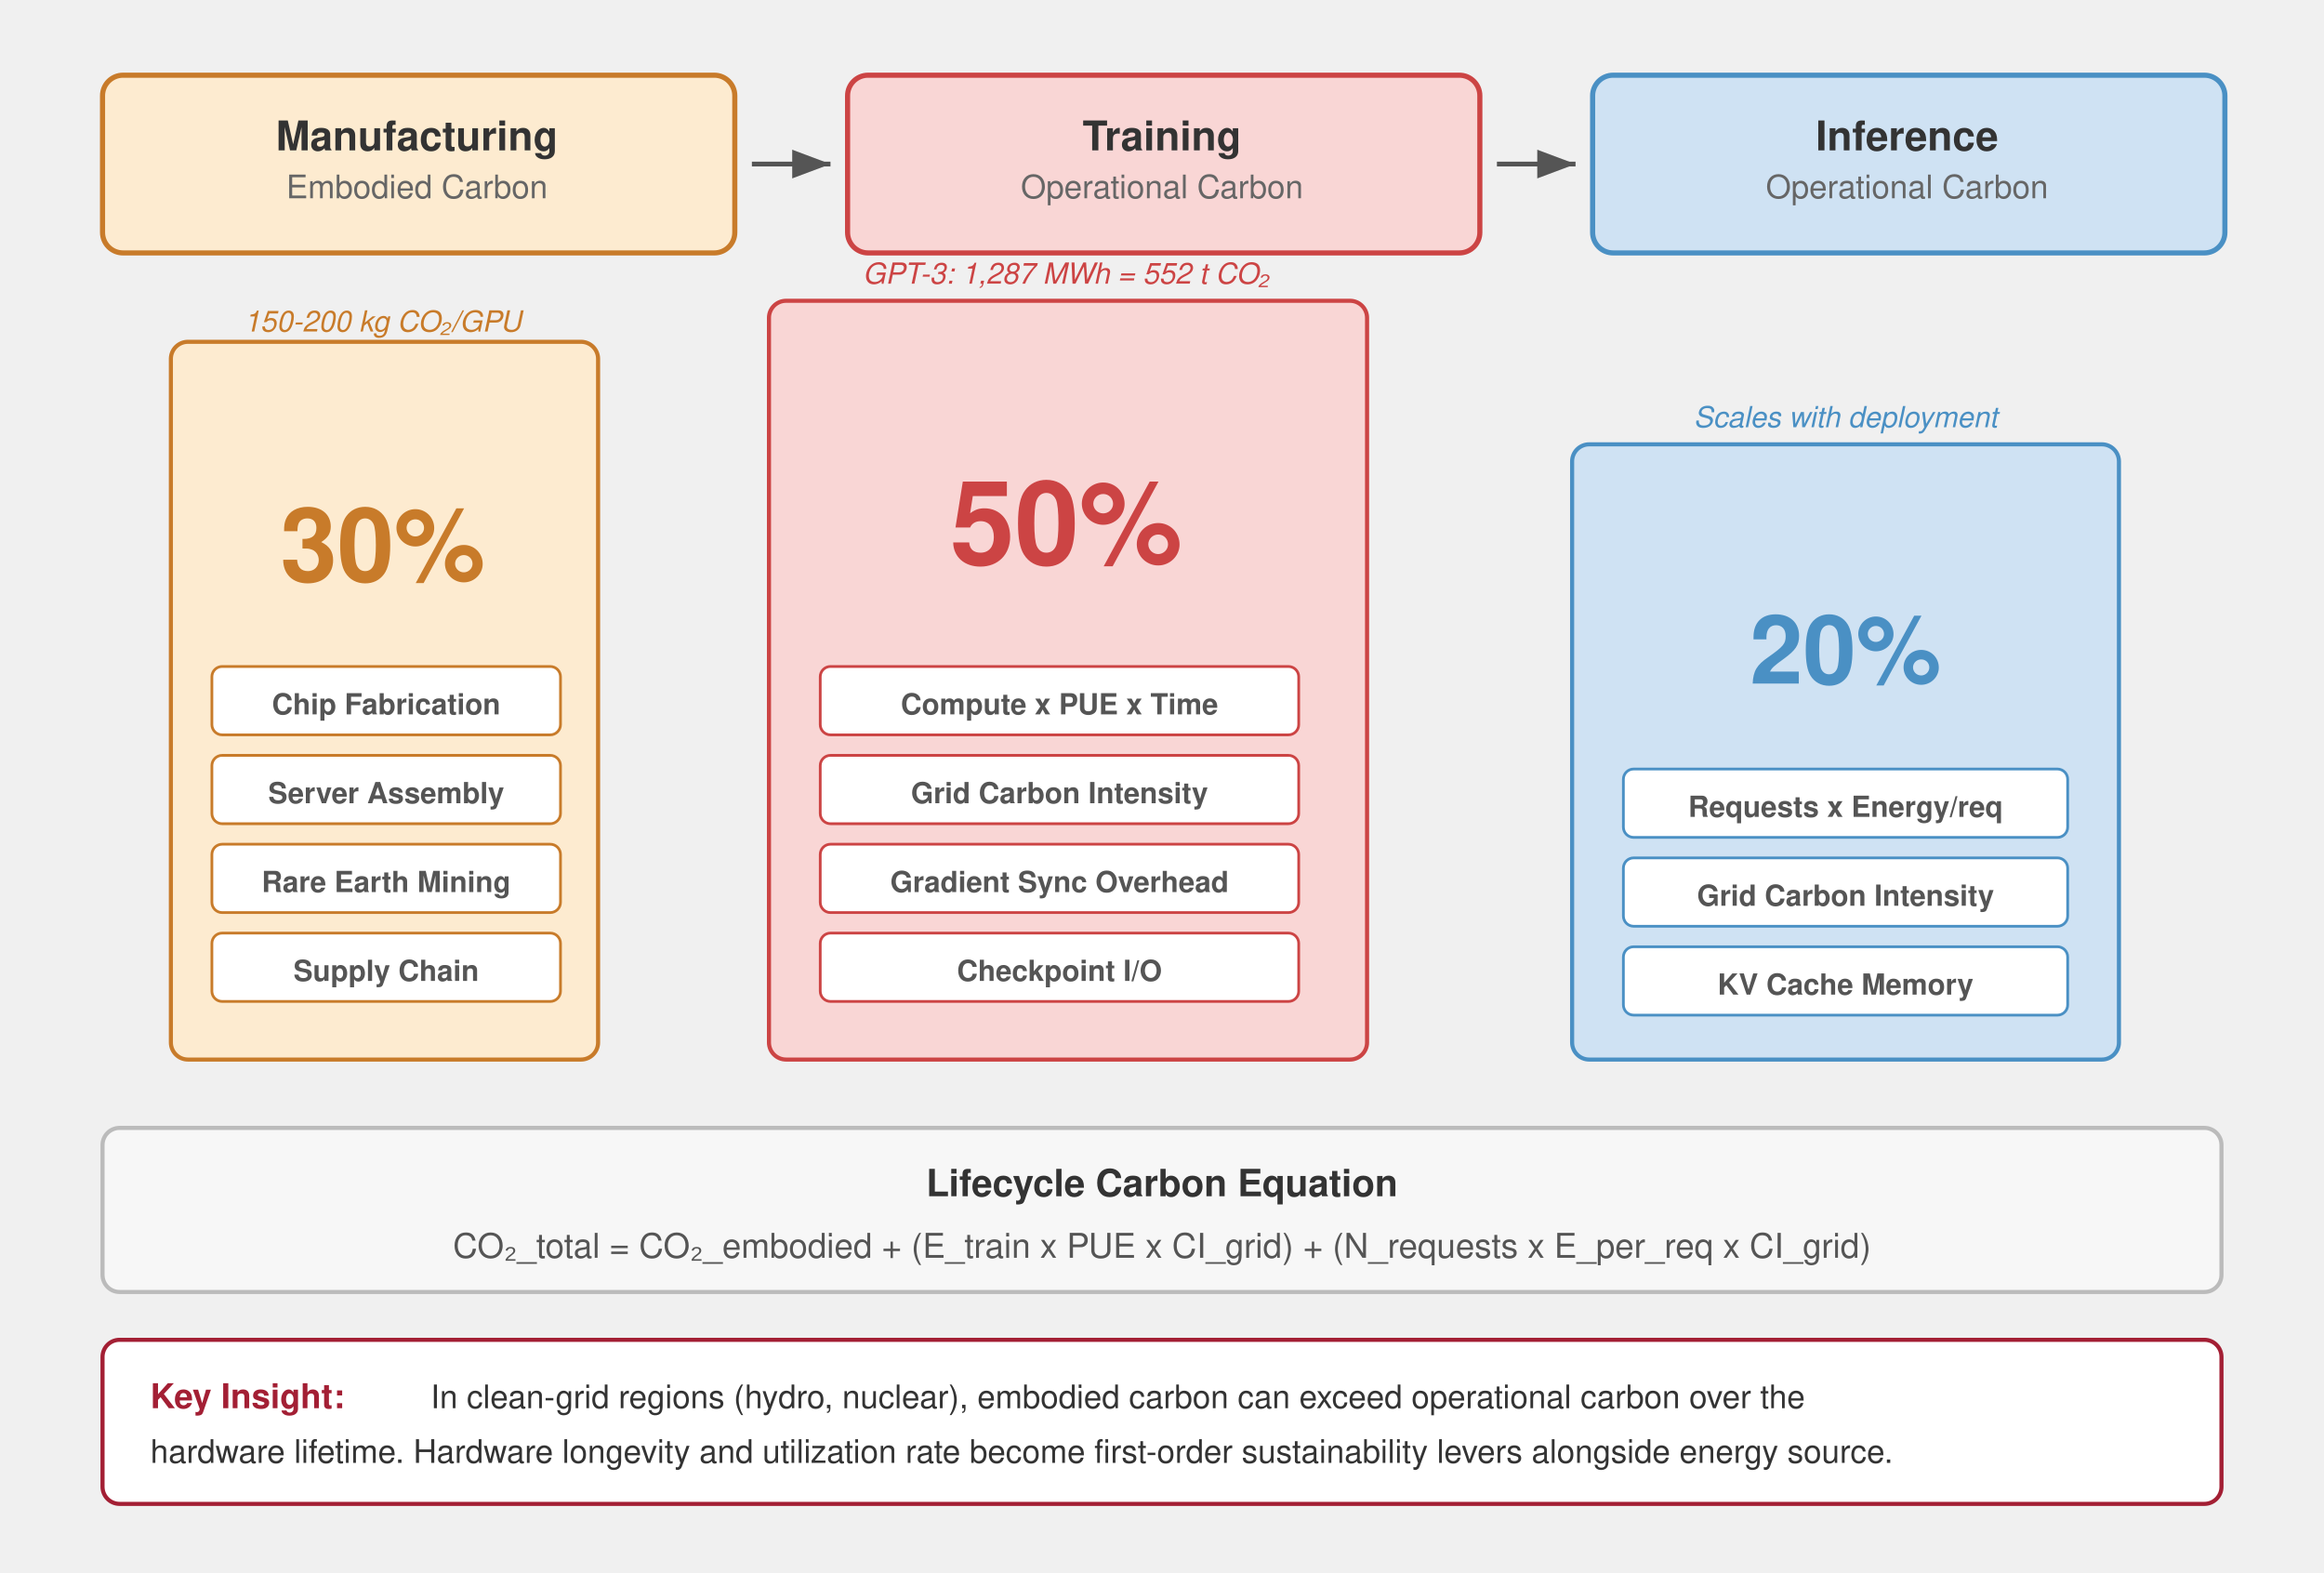
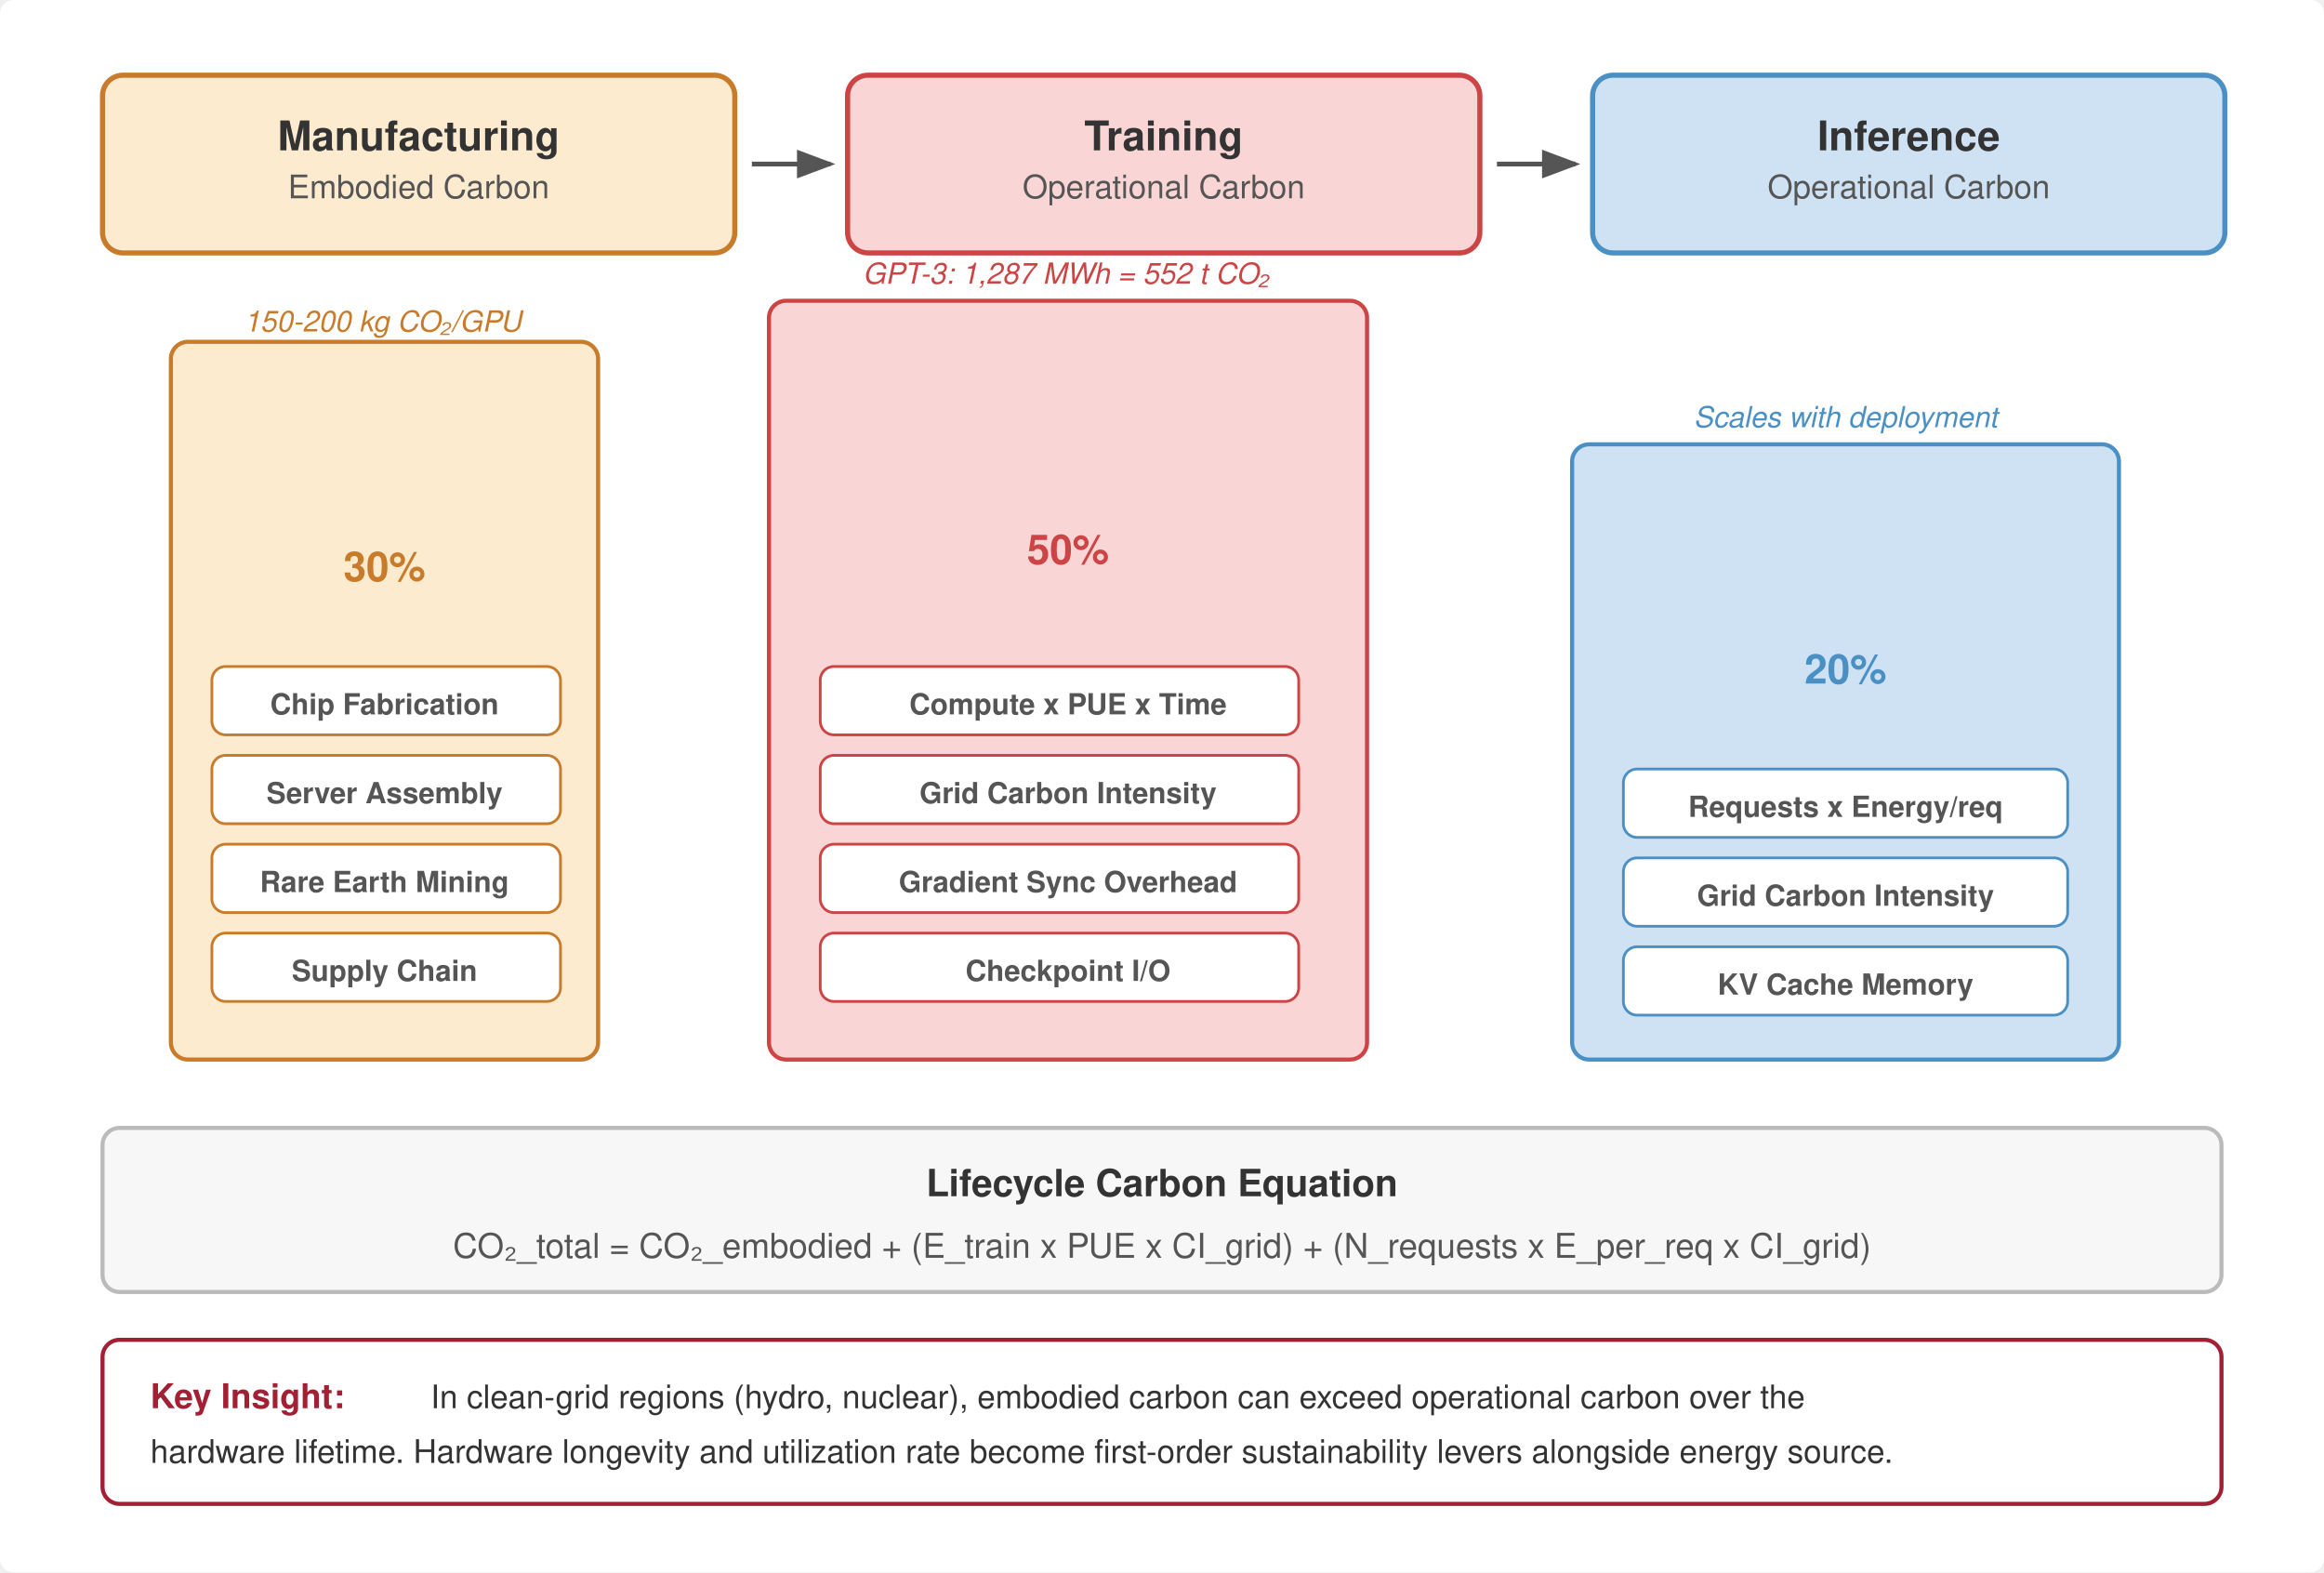
<svg xmlns="http://www.w3.org/2000/svg" viewBox="0 0 680 460" font-family="Helvetica Neue, Helvetica, Arial, sans-serif">
+   <rect width="680" height="460" fill="#fff" rx="4" />
  <defs>
-     <marker id="arrow-cl" markerWidth="8" markerHeight="6" refX="8" refY="3" orient="auto">
+     <marker id="arrow-cl" markerWidth="8" markerHeight="6" refX="7" refY="3" orient="auto">
      <path d="M0,0 L8,3 L0,6 Z" fill="#555" />
    </marker>
  </defs>
  <rect x="30" y="22" width="185" height="52" rx="6" fill="#fdebd0" stroke="#c87b2a" stroke-width="1.5" />
-   <text x="122" y="44" text-anchor="middle" font-size="12" font-weight="700" fill="#333">Manufacturing</text>
-   <text x="122" y="58" text-anchor="middle" font-size="9.5" fill="#666">Embodied Carbon</text>
+   <text x="122.5" y="44" text-anchor="middle" font-size="12" font-weight="700" fill="#333">Manufacturing</text>
+   <text x="122.5" y="58" text-anchor="middle" font-size="9.5" fill="#555">Embodied Carbon</text>
  <line x1="220" y1="48" x2="243" y2="48" stroke="#555" stroke-width="1.4" marker-end="url(#arrow-cl)" />
  <rect x="248" y="22" width="185" height="52" rx="6" fill="#f9d6d5" stroke="#c44" stroke-width="1.5" />
-   <text x="340" y="44" text-anchor="middle" font-size="12" font-weight="700" fill="#333">Training</text>
-   <text x="340" y="58" text-anchor="middle" font-size="9.5" fill="#666">Operational Carbon</text>
+   <text x="340.5" y="44" text-anchor="middle" font-size="12" font-weight="700" fill="#333">Training</text>
+   <text x="340.5" y="58" text-anchor="middle" font-size="9.5" fill="#555">Operational Carbon</text>
  <line x1="438" y1="48" x2="461" y2="48" stroke="#555" stroke-width="1.4" marker-end="url(#arrow-cl)" />
  <rect x="466" y="22" width="185" height="52" rx="6" fill="#cfe2f3" stroke="#4a90c4" stroke-width="1.5" />
-   <text x="558" y="44" text-anchor="middle" font-size="12" font-weight="700" fill="#333">Inference</text>
-   <text x="558" y="58" text-anchor="middle" font-size="9.5" fill="#666">Operational Carbon</text>
+   <text x="558.5" y="44" text-anchor="middle" font-size="12" font-weight="700" fill="#333">Inference</text>
+   <text x="558.5" y="58" text-anchor="middle" font-size="9.5" fill="#555">Operational Carbon</text>
  <rect x="50" y="100" width="125" height="210" rx="5" fill="#fdebd0" stroke="#c87b2a" stroke-width="1.2" />
-   <text x="112" y="170" text-anchor="middle" font-size="30" font-weight="700" fill="#c87b2a">30%</text>
-   <rect x="62" y="195" width="102" height="20" rx="3" fill="white" stroke="#c87b2a" stroke-width="0.8" />
-   <text x="113" y="209" text-anchor="middle" font-size="8.5" font-weight="600" fill="#555">Chip Fabrication</text>
-   <rect x="62" y="221" width="102" height="20" rx="3" fill="white" stroke="#c87b2a" stroke-width="0.8" />
-   <text x="113" y="235" text-anchor="middle" font-size="8.5" font-weight="600" fill="#555">Server Assembly</text>
-   <rect x="62" y="247" width="102" height="20" rx="3" fill="white" stroke="#c87b2a" stroke-width="0.8" />
-   <text x="113" y="261" text-anchor="middle" font-size="8.5" font-weight="600" fill="#555">Rare Earth Mining</text>
-   <rect x="62" y="273" width="102" height="20" rx="3" fill="white" stroke="#c87b2a" stroke-width="0.8" />
-   <text x="113" y="287" text-anchor="middle" font-size="8.5" font-weight="600" fill="#555">Supply Chain</text>
+   <text x="112.5" y="170" text-anchor="middle" font-size="12" font-weight="700" fill="#c87b2a">30%</text>
+   <rect x="62" y="195" width="102" height="20" rx="4" fill="#fff" stroke="#c87b2a" stroke-width="0.8" />
+   <text x="112.5" y="209" text-anchor="middle" font-size="8.5" font-weight="600" fill="#555">Chip Fabrication</text>
+   <rect x="62" y="221" width="102" height="20" rx="4" fill="#fff" stroke="#c87b2a" stroke-width="0.8" />
+   <text x="112.5" y="235" text-anchor="middle" font-size="8.5" font-weight="600" fill="#555">Server Assembly</text>
+   <rect x="62" y="247" width="102" height="20" rx="4" fill="#fff" stroke="#c87b2a" stroke-width="0.8" />
+   <text x="112.5" y="261" text-anchor="middle" font-size="8.5" font-weight="600" fill="#555">Rare Earth Mining</text>
+   <rect x="62" y="273" width="102" height="20" rx="4" fill="#fff" stroke="#c87b2a" stroke-width="0.8" />
+   <text x="112.5" y="287" text-anchor="middle" font-size="8.5" font-weight="600" fill="#555">Supply Chain</text>
  <text x="112" y="97" text-anchor="middle" font-size="8.5" fill="#c87b2a" font-style="italic">150-200 kg CO₂/GPU</text>
  <rect x="225" y="88" width="175" height="222" rx="5" fill="#f9d6d5" stroke="#c44" stroke-width="1.2" />
-   <text x="312" y="165" text-anchor="middle" font-size="34" font-weight="700" fill="#c44">50%</text>
-   <rect x="240" y="195" width="140" height="20" rx="3" fill="white" stroke="#c44" stroke-width="0.8" />
-   <text x="310" y="209" text-anchor="middle" font-size="8.5" font-weight="600" fill="#555">Compute x PUE x Time</text>
-   <rect x="240" y="221" width="140" height="20" rx="3" fill="white" stroke="#c44" stroke-width="0.8" />
-   <text x="310" y="235" text-anchor="middle" font-size="8.5" font-weight="600" fill="#555">Grid Carbon Intensity</text>
-   <rect x="240" y="247" width="140" height="20" rx="3" fill="white" stroke="#c44" stroke-width="0.8" />
-   <text x="310" y="261" text-anchor="middle" font-size="8.5" font-weight="600" fill="#555">Gradient Sync Overhead</text>
-   <rect x="240" y="273" width="140" height="20" rx="3" fill="white" stroke="#c44" stroke-width="0.8" />
-   <text x="310" y="287" text-anchor="middle" font-size="8.5" font-weight="600" fill="#555">Checkpoint I/O</text>
+   <text x="312.5" y="165" text-anchor="middle" font-size="12" font-weight="700" fill="#c44">50%</text>
+   <rect x="240" y="195" width="140" height="20" rx="4" fill="#fff" stroke="#c44" stroke-width="0.8" />
+   <text x="312.5" y="209" text-anchor="middle" font-size="8.5" font-weight="600" fill="#555">Compute x PUE x Time</text>
+   <rect x="240" y="221" width="140" height="20" rx="4" fill="#fff" stroke="#c44" stroke-width="0.8" />
+   <text x="312.5" y="235" text-anchor="middle" font-size="8.5" font-weight="600" fill="#555">Grid Carbon Intensity</text>
+   <rect x="240" y="247" width="140" height="20" rx="4" fill="#fff" stroke="#c44" stroke-width="0.8" />
+   <text x="312.5" y="261" text-anchor="middle" font-size="8.5" font-weight="600" fill="#555">Gradient Sync Overhead</text>
+   <rect x="240" y="273" width="140" height="20" rx="4" fill="#fff" stroke="#c44" stroke-width="0.8" />
+   <text x="312.5" y="287" text-anchor="middle" font-size="8.5" font-weight="600" fill="#555">Checkpoint I/O</text>
  <text x="312" y="83" text-anchor="middle" font-size="8.5" fill="#c44" font-style="italic">GPT-3: 1,287 MWh = 552 t CO₂</text>
  <rect x="460" y="130" width="160" height="180" rx="5" fill="#cfe2f3" stroke="#4a90c4" stroke-width="1.2" />
-   <text x="540" y="200" text-anchor="middle" font-size="28" font-weight="700" fill="#4a90c4">20%</text>
-   <rect x="475" y="225" width="130" height="20" rx="3" fill="white" stroke="#4a90c4" stroke-width="0.8" />
+   <text x="540" y="200" text-anchor="middle" font-size="12" font-weight="700" fill="#4a90c4">20%</text>
+   <rect x="475" y="225" width="130" height="20" rx="4" fill="#fff" stroke="#4a90c4" stroke-width="0.8" />
  <text x="540" y="239" text-anchor="middle" font-size="8.5" font-weight="600" fill="#555">Requests x Energy/req</text>
-   <rect x="475" y="251" width="130" height="20" rx="3" fill="white" stroke="#4a90c4" stroke-width="0.8" />
+   <rect x="475" y="251" width="130" height="20" rx="4" fill="#fff" stroke="#4a90c4" stroke-width="0.8" />
  <text x="540" y="265" text-anchor="middle" font-size="8.5" font-weight="600" fill="#555">Grid Carbon Intensity</text>
-   <rect x="475" y="277" width="130" height="20" rx="3" fill="white" stroke="#4a90c4" stroke-width="0.8" />
+   <rect x="475" y="277" width="130" height="20" rx="4" fill="#fff" stroke="#4a90c4" stroke-width="0.8" />
  <text x="540" y="291" text-anchor="middle" font-size="8.5" font-weight="600" fill="#555">KV Cache Memory</text>
  <text x="540" y="125" text-anchor="middle" font-size="8.5" fill="#4a90c4" font-style="italic">Scales with deployment</text>
  <rect x="30" y="330" width="620" height="48" rx="5" fill="#f7f7f7" stroke="#bbb" stroke-width="1.2" />
  <text x="340" y="350" text-anchor="middle" font-size="11" font-weight="700" fill="#333">Lifecycle Carbon Equation</text>
  <text x="340" y="368" text-anchor="middle" font-size="10" fill="#555">CO₂_total = CO₂_embodied + (E_train x PUE x CI_grid) + (N_requests x E_per_req x CI_grid)</text>
-   <rect x="30" y="392" width="620" height="48" rx="5" fill="white" stroke="#a31f34" stroke-width="1.2" />
+   <rect x="30" y="392" width="620" height="48" rx="5" fill="#fff" stroke="#a31f34" stroke-width="1.2" />
  <text x="44" y="412" font-size="10" font-weight="700" fill="#a31f34">Key Insight:</text>
  <text x="126" y="412" font-size="9.5" fill="#333">In clean-grid regions (hydro, nuclear), embodied carbon can exceed operational carbon over the</text>
  <text x="44" y="428" font-size="9.5" fill="#333">hardware lifetime. Hardware longevity and utilization rate become first-order sustainability levers alongside energy source.</text>
</svg>
